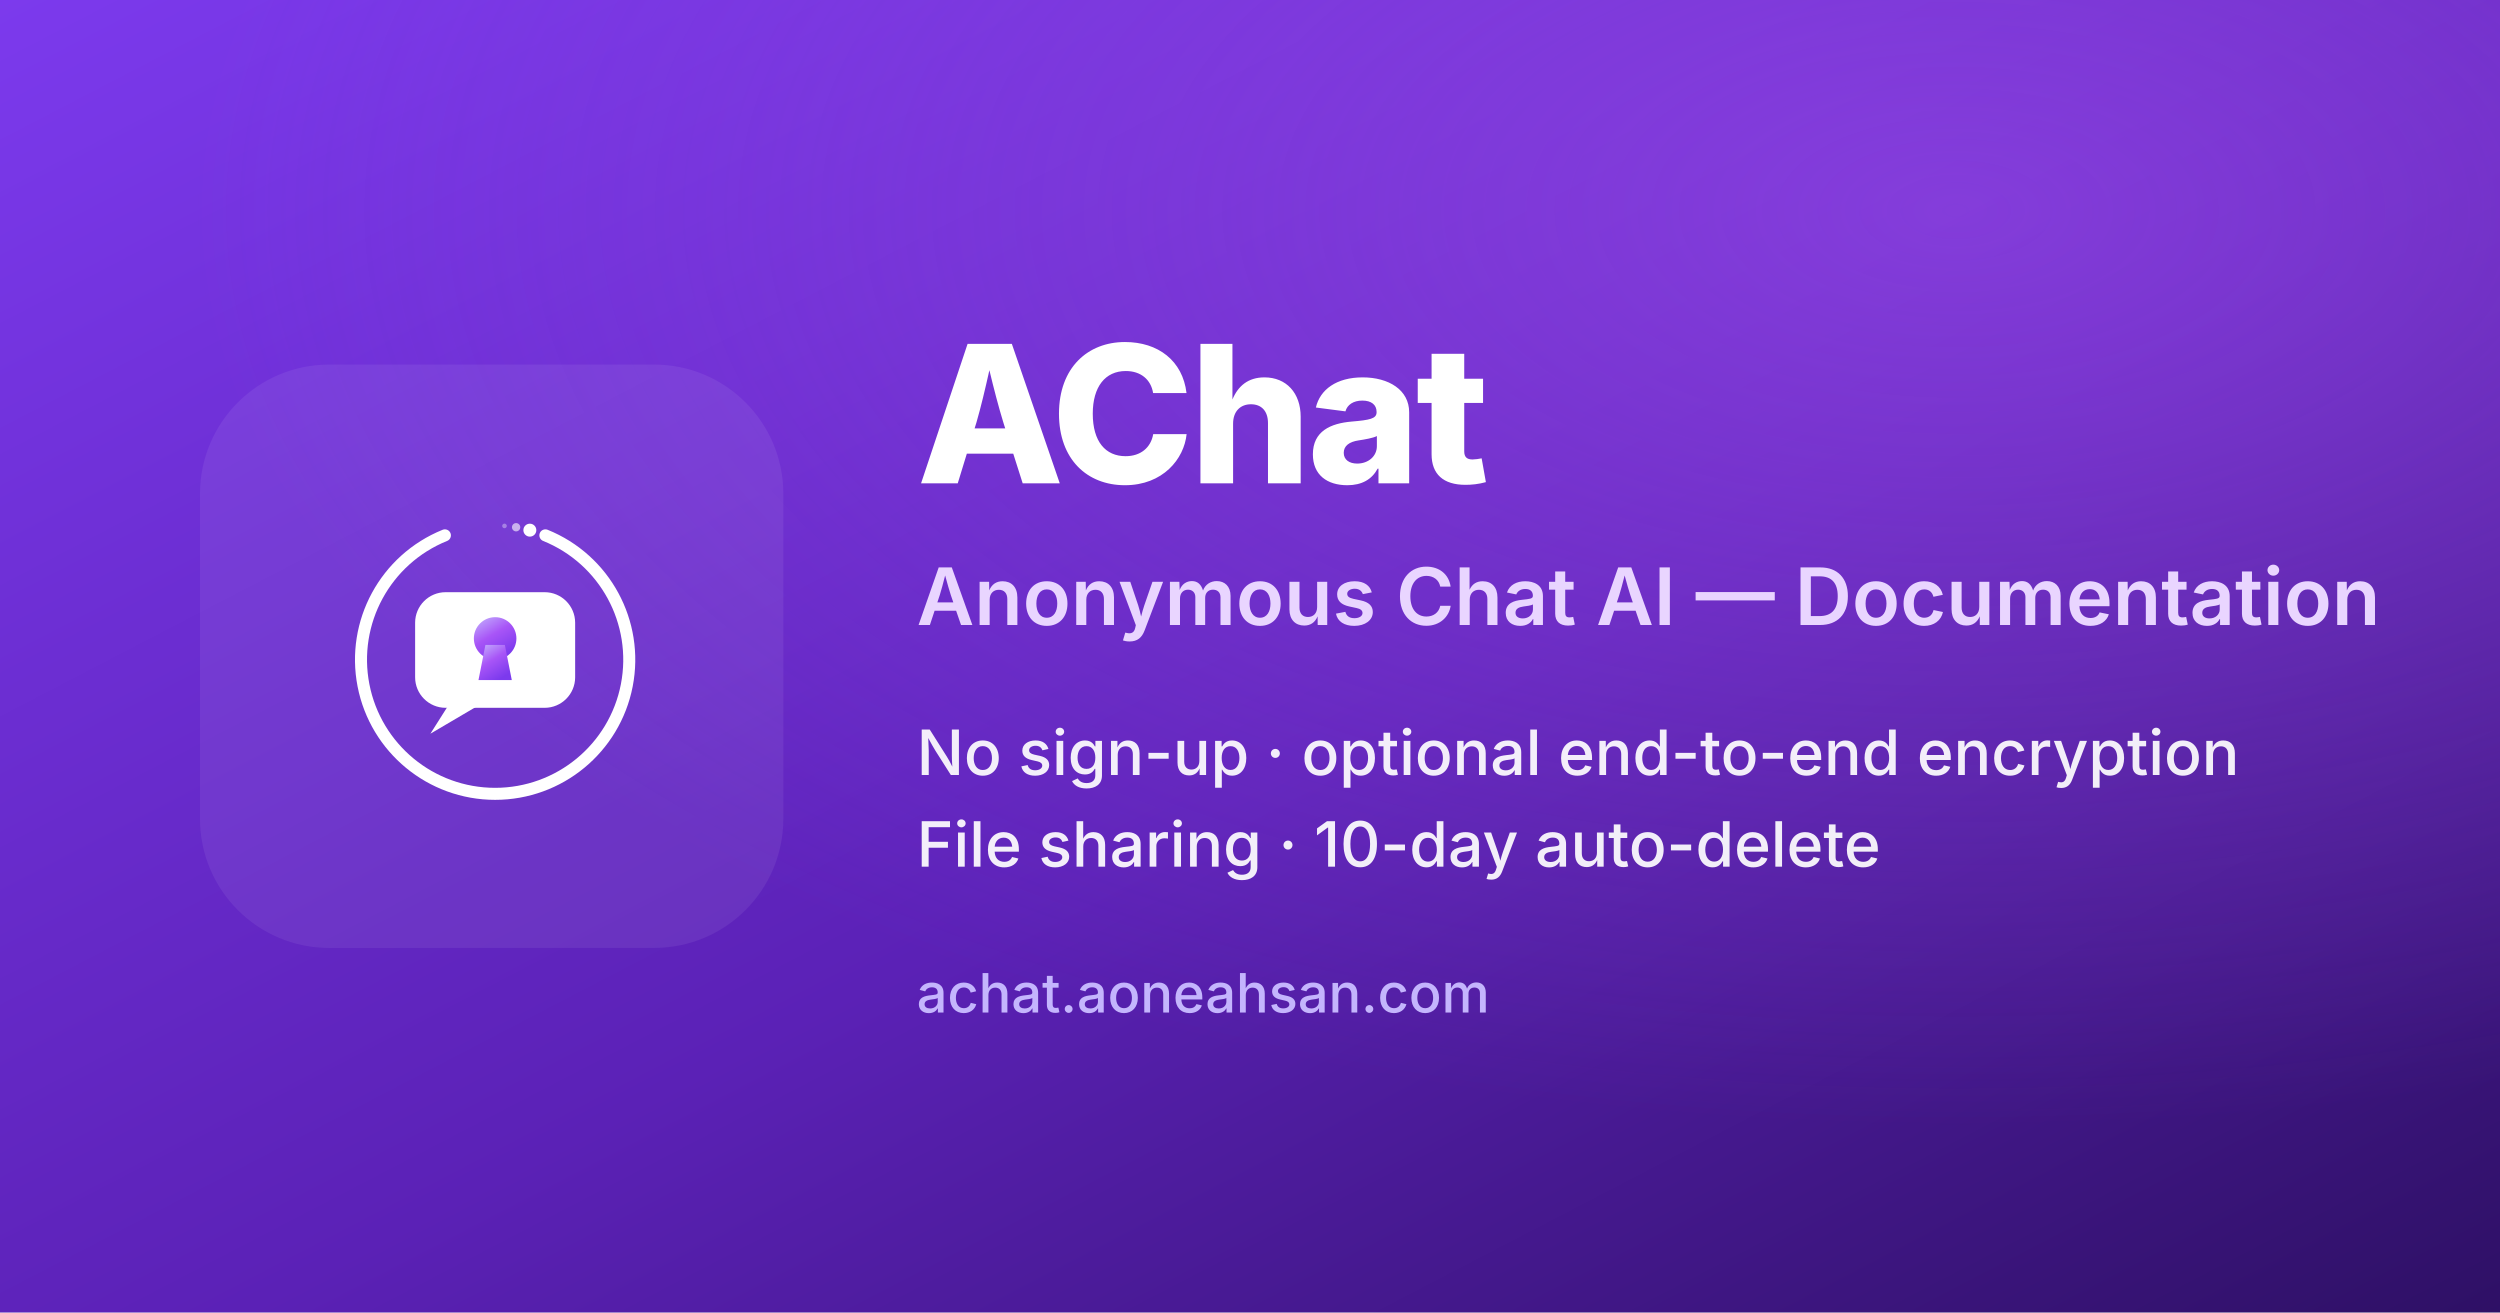
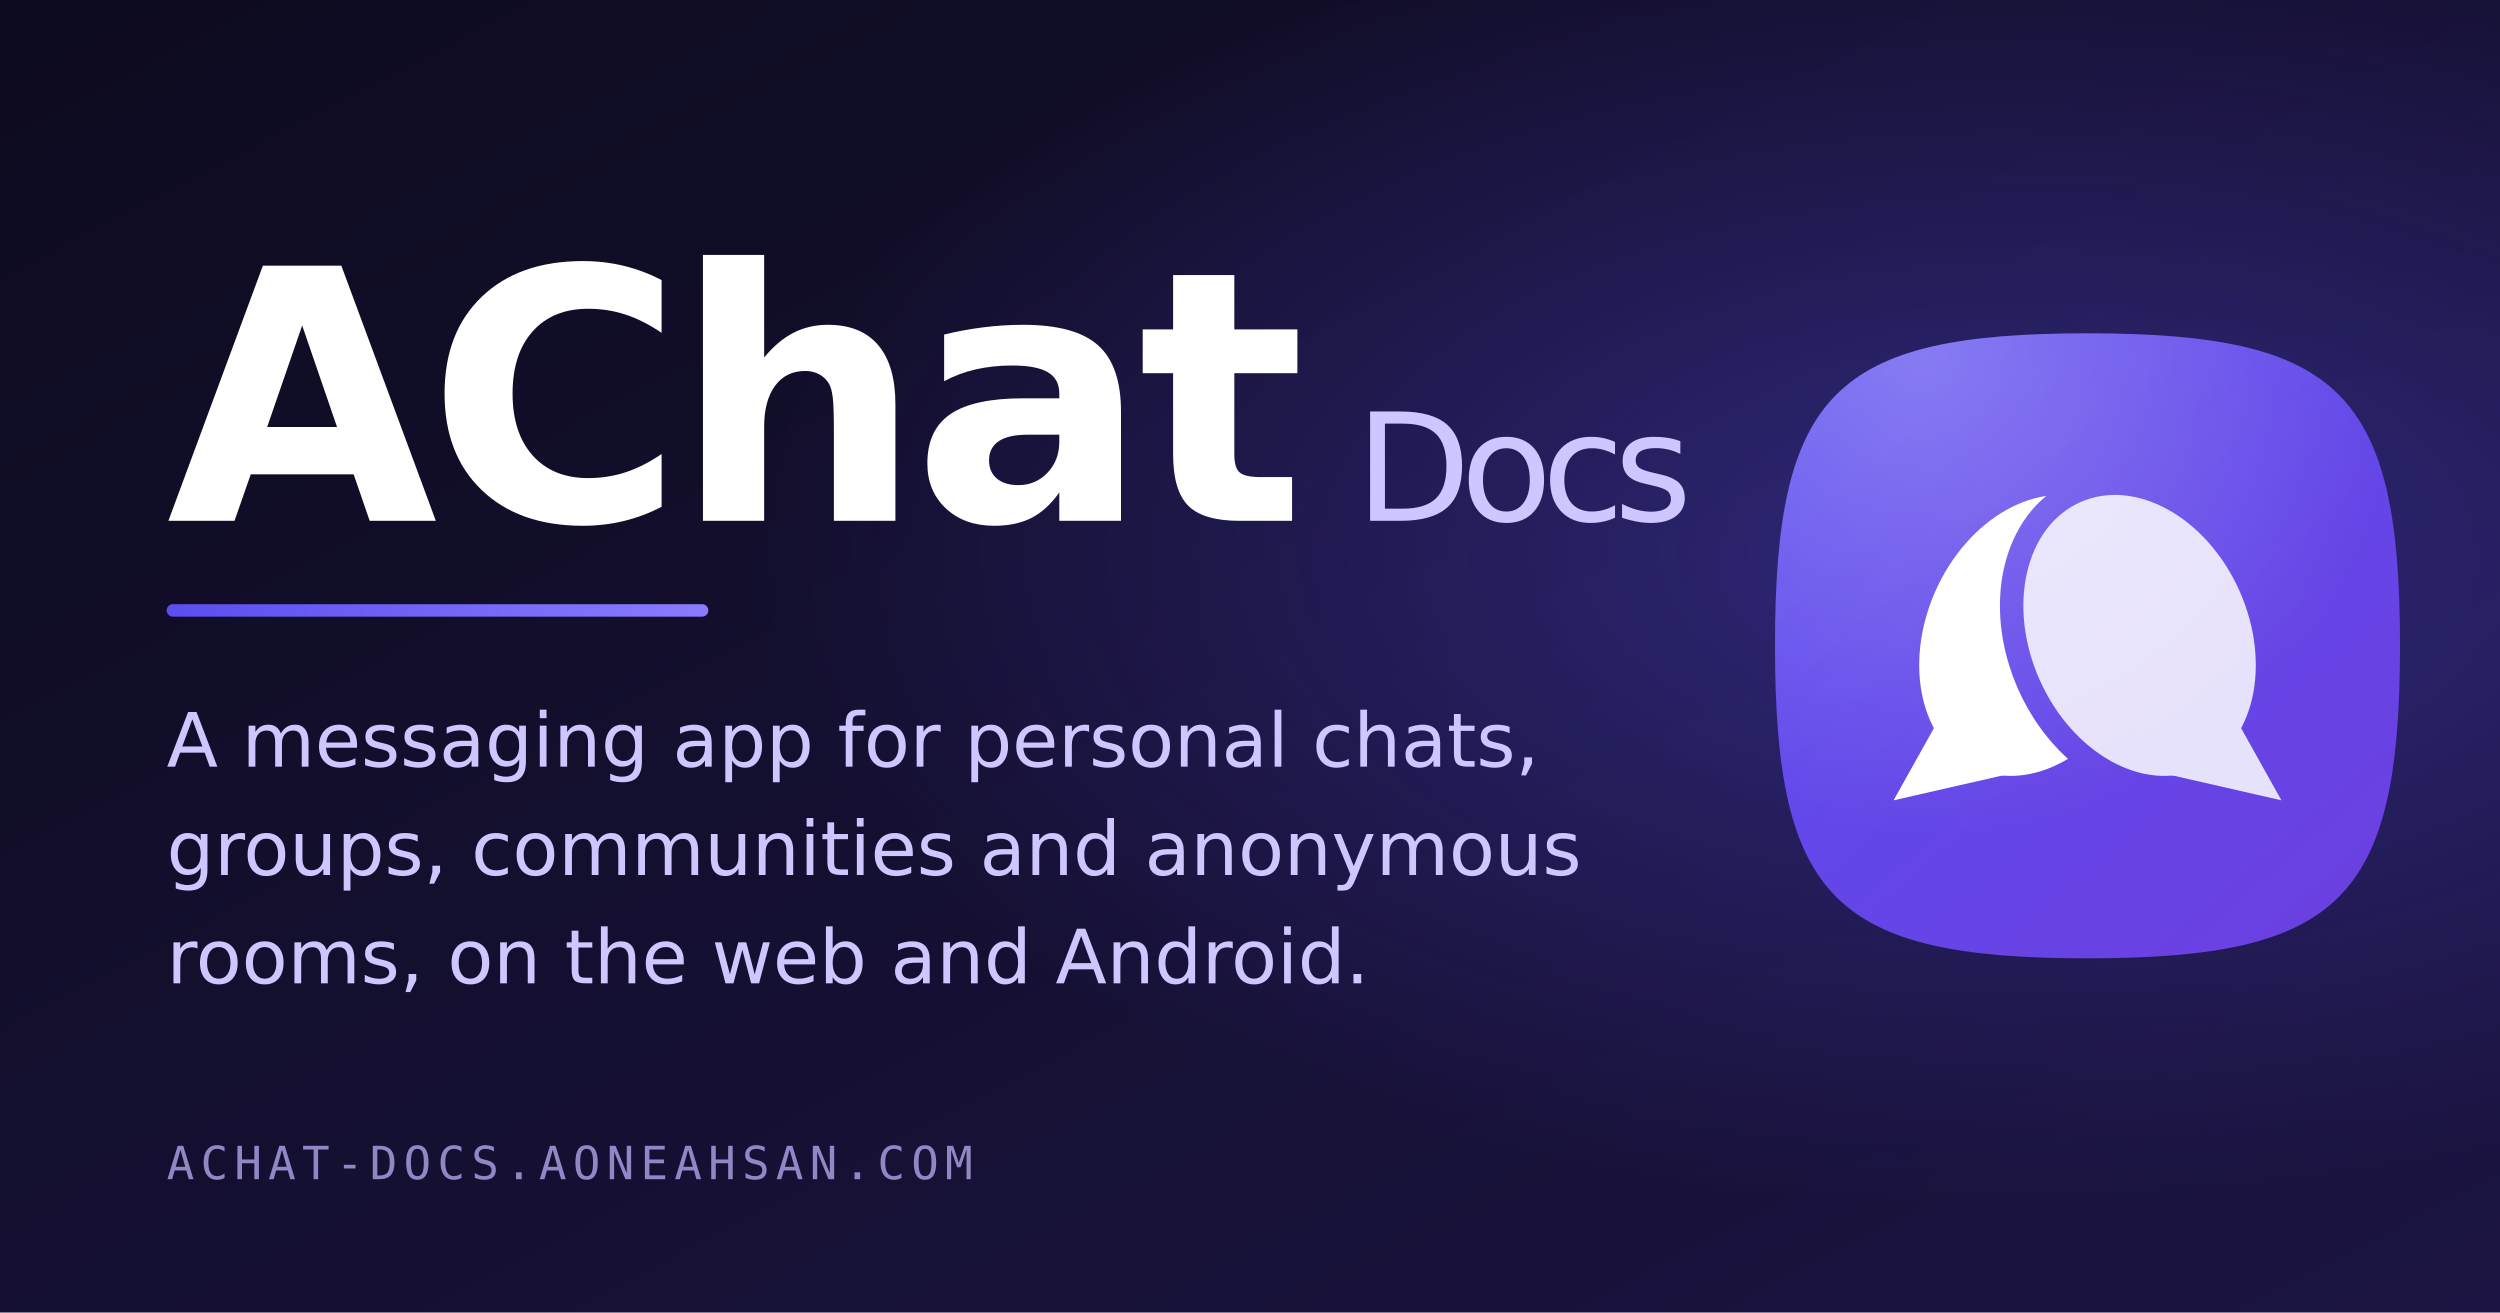
- <svg xmlns="http://www.w3.org/2000/svg" viewBox="0 0 1200 630" width="1200" height="630" role="img" aria-label="AChat — Anonymous Chat AI documentation">
+ <svg xmlns="http://www.w3.org/2000/svg" viewBox="0 0 1200 630" width="1200" height="630" role="img" aria-labelledby="t d">
  <defs>
-     <linearGradient id="sc-bg" x1="0" y1="0" x2="1" y2="1">
-       <stop offset="0" stop-color="#7c3aed" />
-       <stop offset="0.55" stop-color="#5b21b6" />
-       <stop offset="1" stop-color="#2e1065" />
+     <linearGradient id="bg" x1="0" y1="0" x2="1" y2="1">
+       <stop offset="0" stop-color="#0d0b1f" />
+       <stop offset="1" stop-color="#1b1442" />
    </linearGradient>
-     <radialGradient id="sc-glow" cx="0.78" cy="0.16" r="0.7">
-       <stop offset="0" stop-color="#a855f7" stop-opacity="0.5" />
-       <stop offset="1" stop-color="#a855f7" stop-opacity="0" />
+     <linearGradient id="accent" x1="0" y1="0" x2="1" y2="0">
+       <stop offset="0" stop-color="#5b4ef0" />
+       <stop offset="1" stop-color="#8b7bff" />
+     </linearGradient>
+     <radialGradient id="glow" cx="0.8" cy="0.42" r="0.5">
+       <stop offset="0" stop-color="#5b4ef0" stop-opacity="0.38" />
+       <stop offset="1" stop-color="#5b4ef0" stop-opacity="0" />
    </radialGradient>
-     <linearGradient id="sc-key" x1="0" y1="0" x2="0.6" y2="1">
-       <stop offset="0" stop-color="#c4b5fd" />
-       <stop offset="0.5" stop-color="#a855f7" />
-       <stop offset="1" stop-color="#7c3aed" />
+     <linearGradient id="mark-bg" x1="6" y1="2" x2="58" y2="62" gradientUnits="userSpaceOnUse">
+       <stop offset="0" stop-color="#5b4ef0" />
+       <stop offset="1" stop-color="#6c3fe0" />
    </linearGradient>
+     <radialGradient id="mark-hi" cx="16" cy="4" r="46" gradientUnits="userSpaceOnUse">
+       <stop offset="0" stop-color="#ffffff" stop-opacity="0.26" />
+       <stop offset="1" stop-color="#ffffff" stop-opacity="0" />
+     </radialGradient>
+     <mask id="mark-gap" maskUnits="userSpaceOnUse" x="0" y="0" width="64" height="64">
+       <rect width="64" height="64" fill="#ffffff" />
+       <g transform="rotate(-24 37 31)" fill="#000000" stroke="#000000" stroke-width="4.5" stroke-linejoin="round">
+         <ellipse cx="37" cy="31" rx="10.5" ry="14" />
+         <path d="M42 40 43 51 33 43.5z" />
+       </g>
+     </mask>
  </defs>
-   <rect width="1200" height="630" fill="url(#sc-bg)" />
-   <rect width="1200" height="630" fill="url(#sc-glow)" />
-   <g transform="translate(96 175)">
-     <rect width="280" height="280" rx="62" fill="#ffffff" fill-opacity="0.07" />
-     <g transform="translate(28 28) scale(0.222)">
-       <path d="M620.64 243.12 A290 290 0 1 1 403.36 243.12" fill="none" stroke="#ffffff" stroke-width="26" stroke-linecap="round" />
-       <circle cx="587.06" cy="231.88" r="14" fill="#ffffff" />
-       <circle cx="557.36" cy="225.57" r="9" fill="#ffffff" fill-opacity="0.6" />
-       <circle cx="532.23" cy="222.71" r="5" fill="#ffffff" fill-opacity="0.35" />
-       <rect x="339" y="366" width="346" height="250" rx="66" fill="#ffffff" />
-       <path d="M410 612 L372 672 L474 612 Z" fill="#ffffff" />
-       <circle cx="512" cy="466" r="46" fill="url(#sc-key)" />
-       <path d="M491 480 H533 L548 556 H476 Z" fill="url(#sc-key)" />
+   <rect width="1200" height="630" fill="url(#bg)" />
+   <rect width="1200" height="630" fill="url(#glow)" />
+   <g transform="translate(842 150) scale(5)">
+     <path d="M32 2C7.7 2 2 7.7 2 32s5.7 30 30 30 30-5.7 30-30S56.3 2 32 2z" fill="url(#mark-bg)" />
+     <path d="M32 2C7.7 2 2 7.7 2 32s5.7 30 30 30 30-5.7 30-30S56.3 2 32 2z" fill="url(#mark-hi)" />
+     <g fill="#ffffff">
+       <g mask="url(#mark-gap)">
+         <g transform="rotate(24 27 31)">
+           <ellipse cx="27" cy="31" rx="10.5" ry="14" />
+           <path d="M22 40 21 51 31 43.5z" />
+         </g>
+       </g>
+       <g transform="rotate(-24 37 31)" opacity="0.84">
+         <ellipse cx="37" cy="31" rx="10.5" ry="14" />
+         <path d="M42 40 43 51 33 43.5z" />
+       </g>
    </g>
  </g>
-   <g transform="translate(440 0)" font-family="Inter, system-ui, -apple-system, 'Segoe UI', Roboto, sans-serif">
-     <text x="0" y="232" fill="#ffffff" font-size="92" font-weight="800" letter-spacing="-2">AChat</text>
-     <text x="0" y="300" fill="#e9d5ff" font-size="38" font-weight="600">Anonymous Chat AI — Documentation</text>
-     <text x="0" y="372" fill="#ffffff" fill-opacity="0.92" font-size="30" font-weight="500">No sign-up · optional end-to-end encryption</text>
-     <text x="0" y="416" fill="#ffffff" fill-opacity="0.92" font-size="30" font-weight="500">File sharing · 10-day auto-delete</text>
-     <text x="0" y="486" fill="#c4b5fd" font-size="26" font-weight="500">achat.aoneahsan.com</text>
+   <g transform="translate(80 250)" font-family="'Geist','DejaVu Sans','Segoe UI',Helvetica,Arial,sans-serif">
+     <text x="0" y="0" font-weight="800" font-size="168" fill="#ffffff" letter-spacing="-5">AChat<tspan font-weight="500" font-size="72" fill="#cdc6ff" dx="24">Docs</tspan>
+     </text>
+     <rect x="0" y="40" width="260" height="6" rx="3" fill="url(#accent)" />
+     <g font-weight="500" font-size="36" fill="#cdc6ff">
+       <text x="0" y="118">A messaging app for personal chats,</text>
+       <text x="0" y="170">groups, communities and anonymous</text>
+       <text x="0" y="222">rooms, on the web and Android.</text>
+     </g>
  </g>
+   <text x="80" y="566" font-family="'DejaVu Sans Mono',ui-monospace,Menlo,monospace" font-weight="500" font-size="22" fill="#8f88c4" letter-spacing="3">ACHAT-DOCS.AONEAHSAN.COM</text>
</svg>
